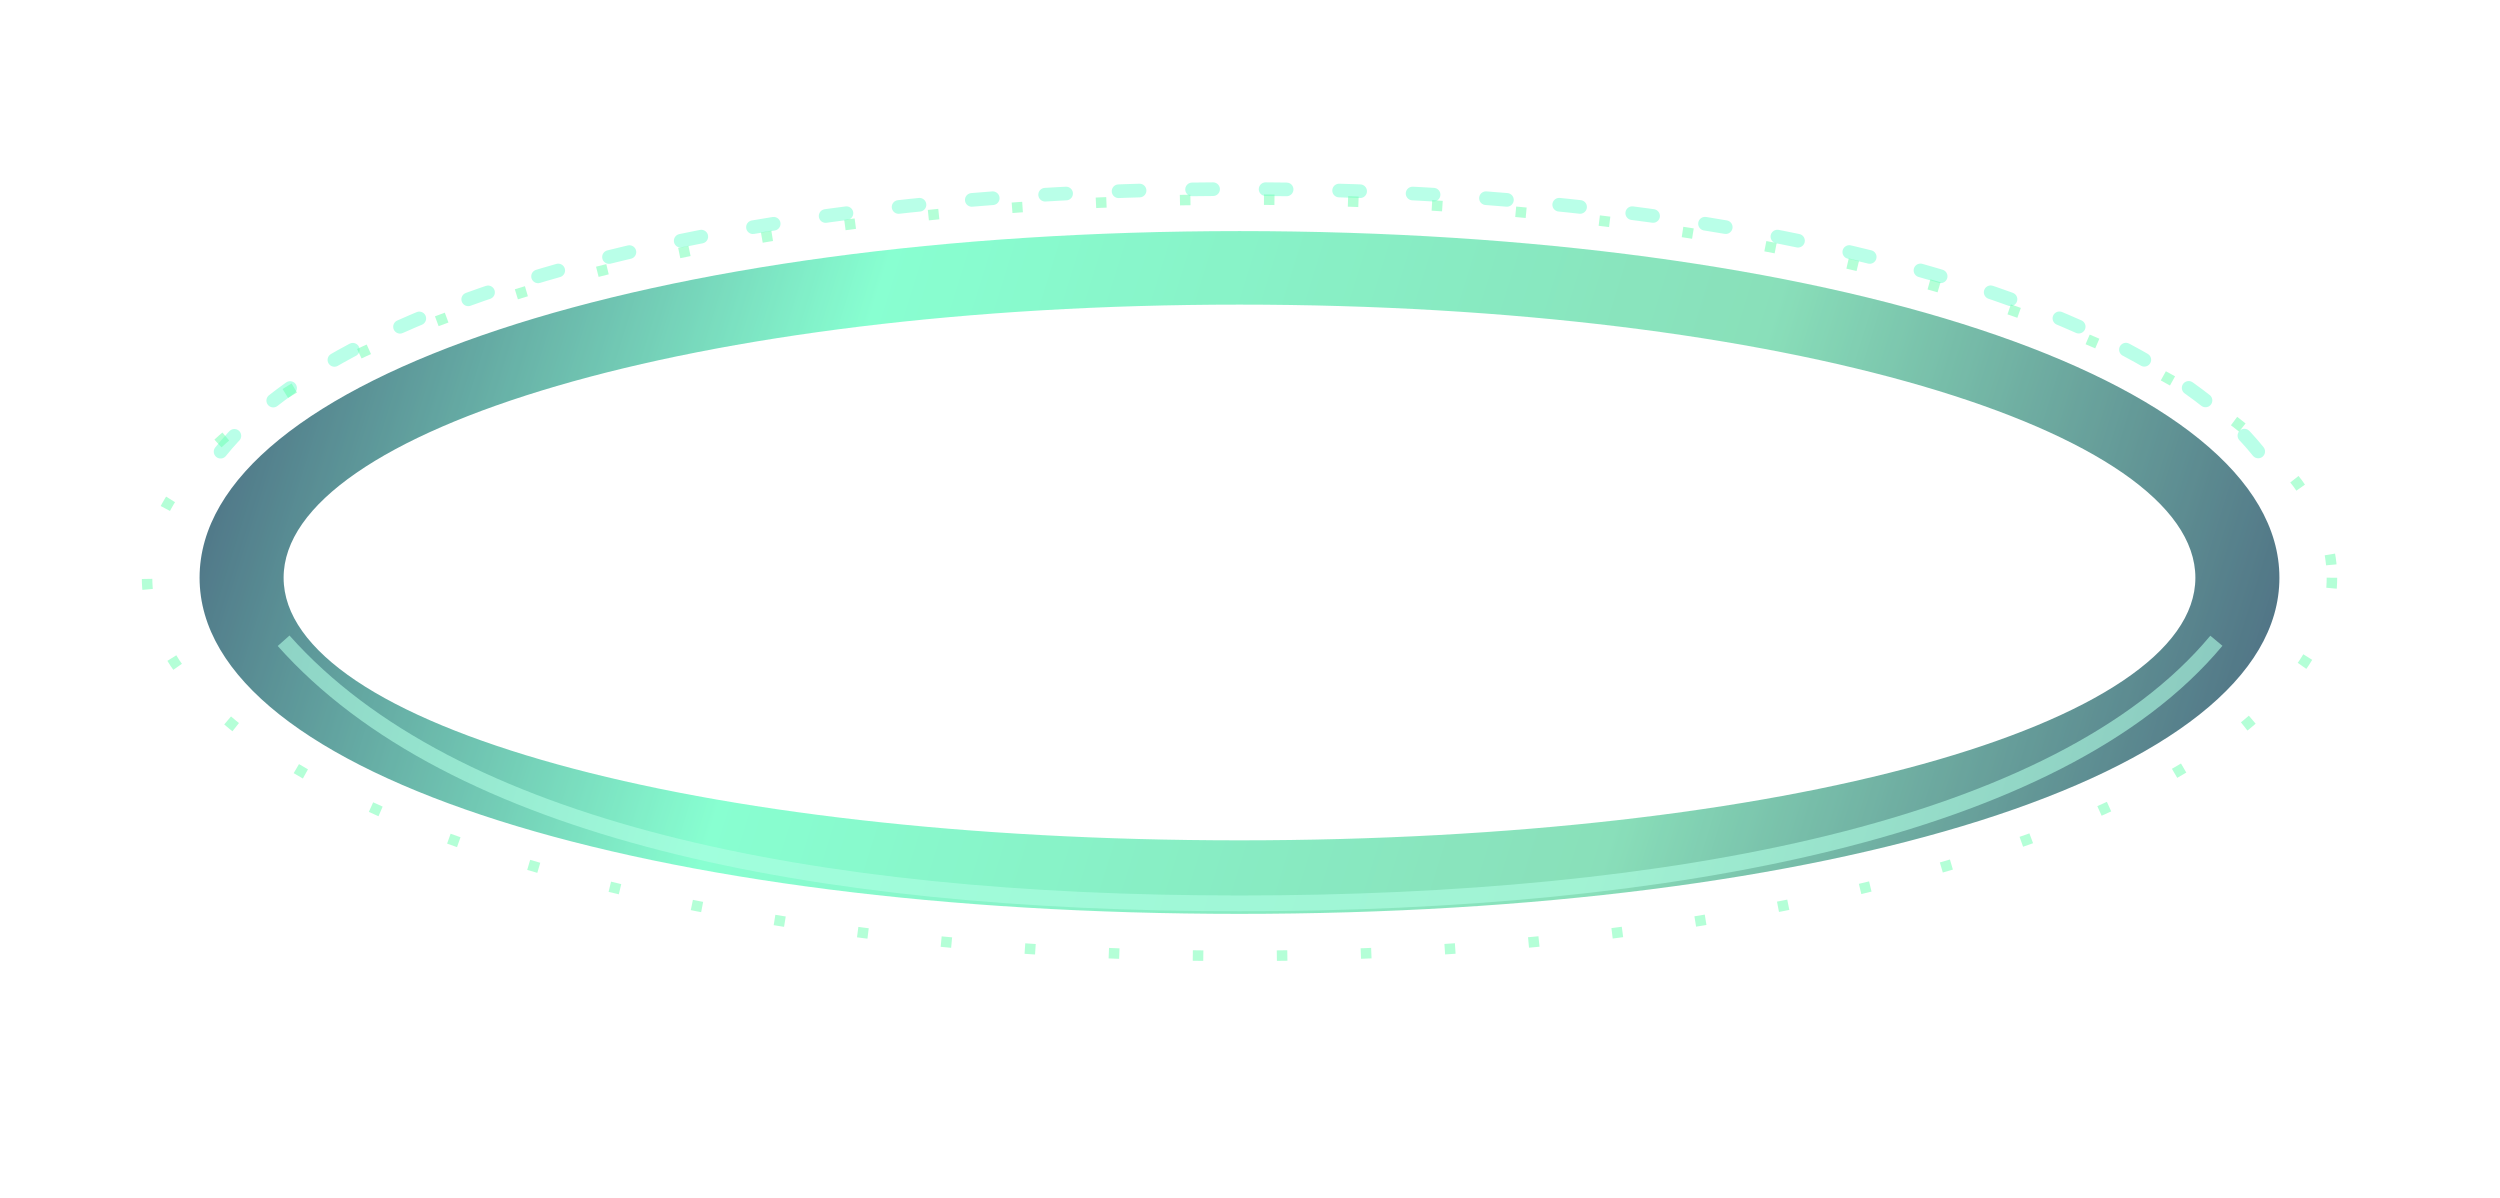
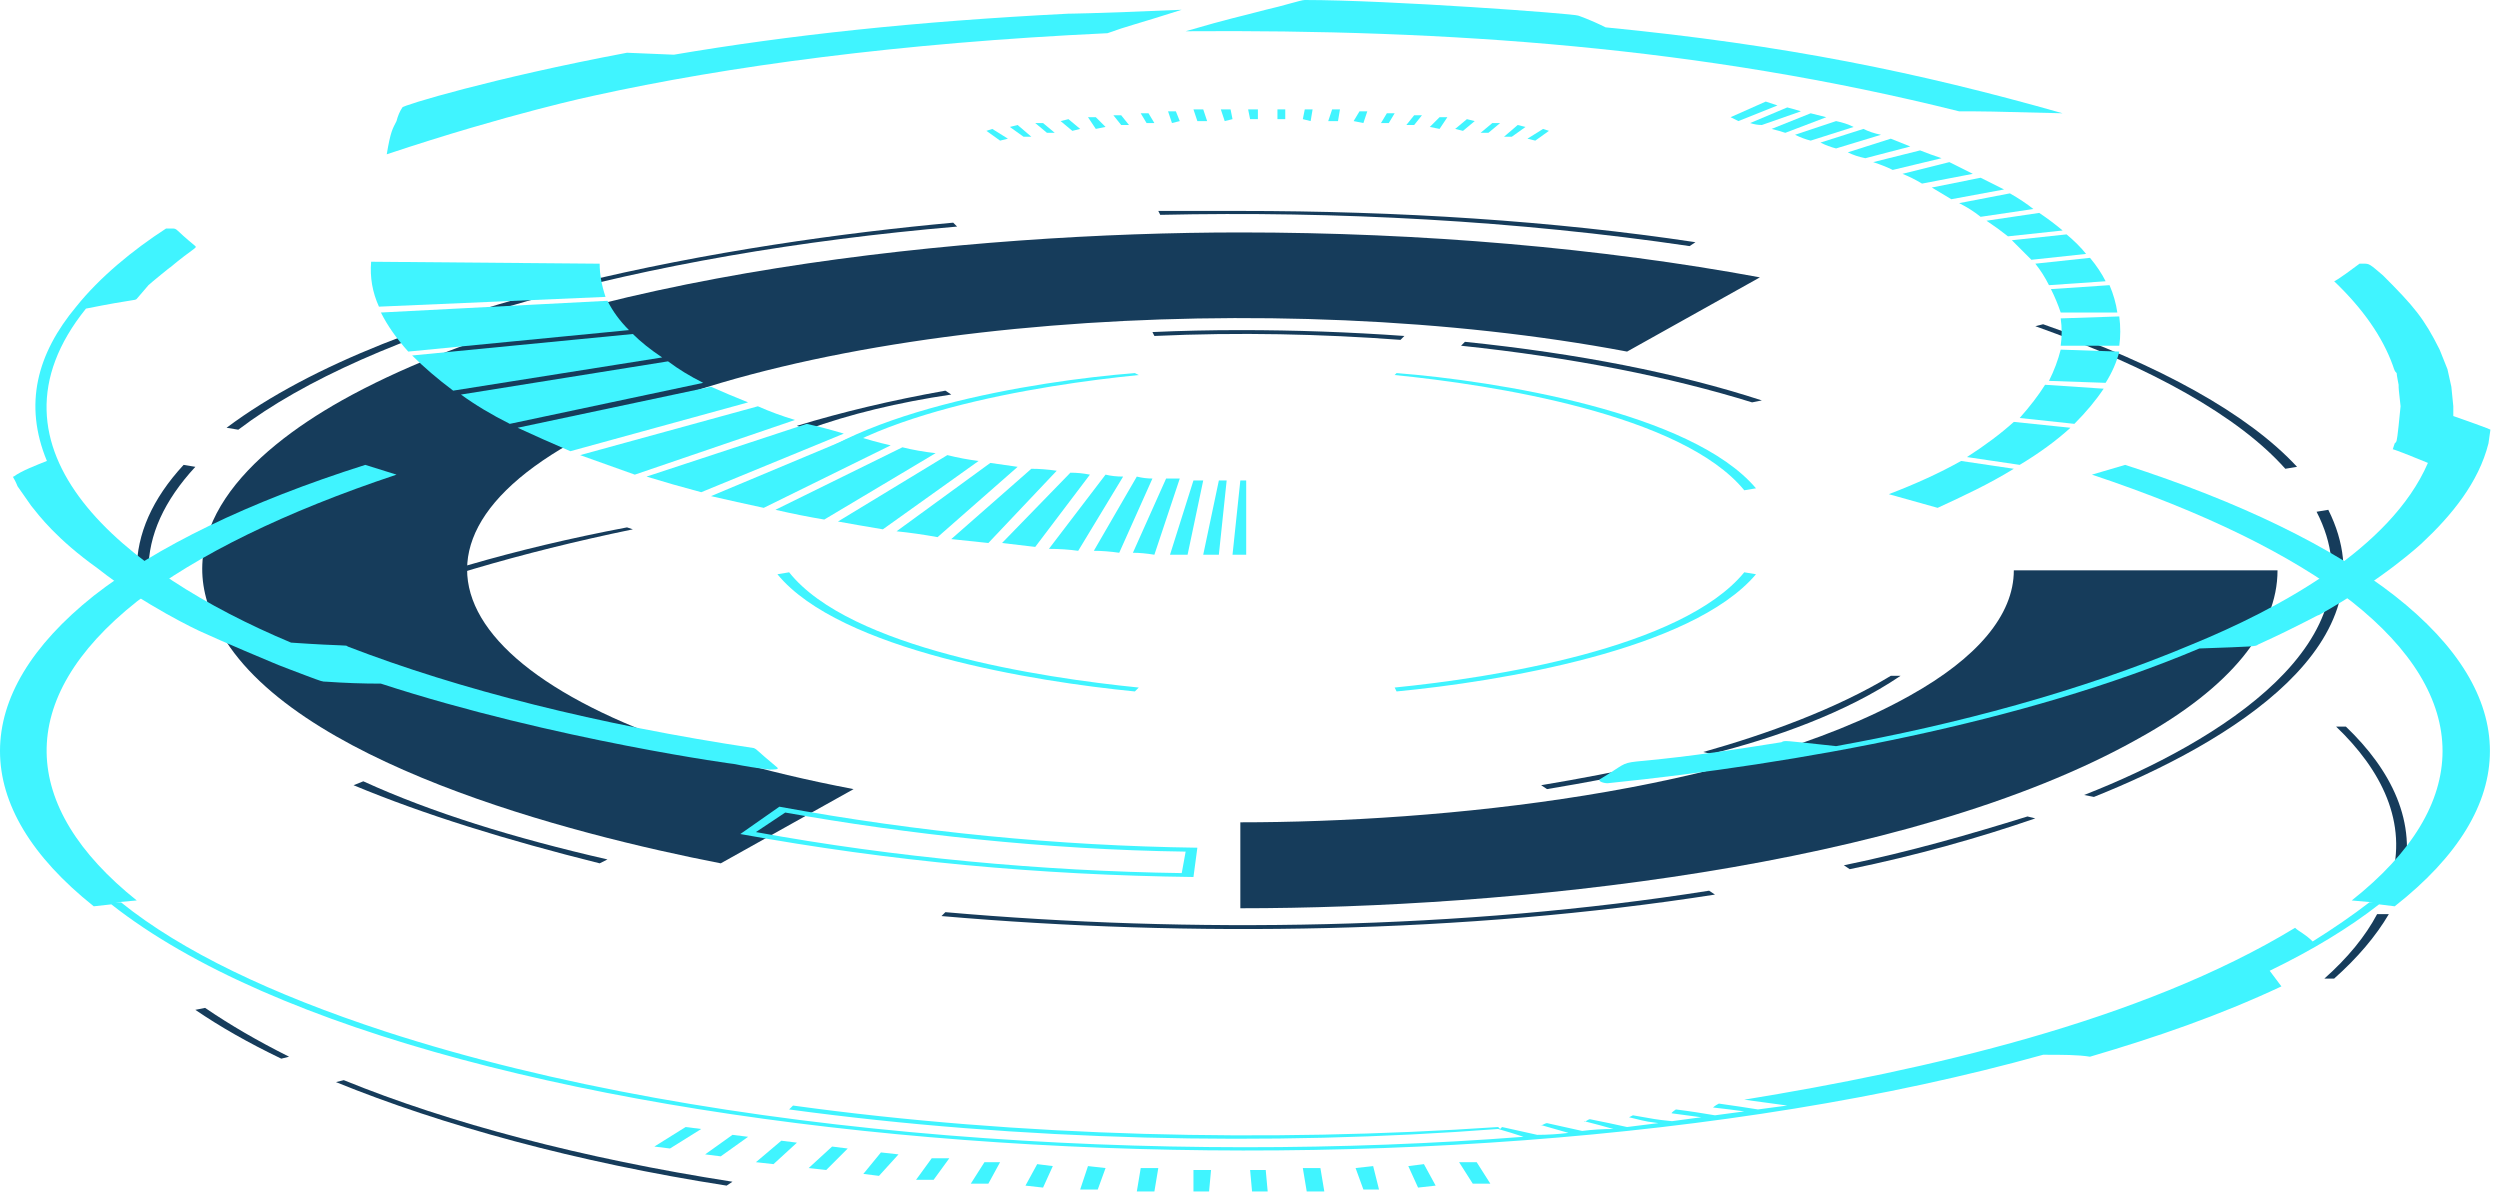
- <svg xmlns="http://www.w3.org/2000/svg" viewBox="0 0 238 114" fill="none">
-   <defs>
-     <linearGradient id="ring" x1="20" y1="25" x2="216" y2="86" gradientUnits="userSpaceOnUse">
-       <stop stop-color="#163C5B" />
-       <stop offset=".3" stop-color="#66ffc4" />
-       <stop offset=".7" stop-color="#68d6a6" />
-       <stop offset="1" stop-color="#163C5B" />
-     </linearGradient>
-   </defs>
-   <path d="M118 22C62 22 19 36 19 55s43 32 99 32 99-13 99-32-43-33-99-33Zm0 7c52 0 91 12 91 26s-39 25-91 25S27 69 27 55s39-26 91-26Z" fill="url(#ring)" opacity=".78" />
-   <path d="M21 43c12-15 50-25 97-25s85 10 97 25" stroke="#a2ffe0" stroke-width="1.3" stroke-linecap="round" stroke-dasharray="2 5" opacity=".75" />
-   <ellipse cx="118" cy="55" rx="104" ry="36" stroke="#69ffaf" stroke-width="1" stroke-dasharray="1 7" opacity=".5" />
-   <path d="M27 61c16 18 50 25 91 25s78-7 93-25" stroke="#b1ffe5" stroke-width="1.5" opacity=".6" />
+ <svg xmlns="http://www.w3.org/2000/svg" width="238" height="114" viewBox="0 0 238 114" fill="none">
+   <path d="M118.08 22.128C92.604 22.128 54.485 25.847 32.542 38.12C23.617 43.14 15.807 50.764 20.828 59.876C27.522 72.52 54.299 79.401 68.617 82.19L81.261 75.124C46.117 68.43 34.03 53.739 54.299 42.211C75.683 30.31 121.427 27.149 154.898 33.471L167.542 26.405C152.48 23.616 135.373 22.128 118.08 22.128Z" fill="#163C5B" />
+   <path d="M216.82 54.297H191.716C191.716 58.574 188.183 62.665 181.861 66.198C165.311 75.495 137.047 78.284 118.08 78.284V86.466C143.369 86.466 181.489 82.747 203.617 70.289C212.357 65.454 216.82 59.875 216.82 54.297Z" fill="#163C5B" />
+   <path d="M90.744 21.198C70.289 23.058 37.934 28.45 21.57 40.723L22.686 40.909C35.145 31.425 60.806 24.174 91.116 21.57L90.744 21.198Z" fill="#163C5B" />
+   <path d="M17.48 44.256C14.505 47.479 13.018 50.826 13.018 54.297H14.133C14.133 50.95 15.621 47.665 18.596 44.442L17.48 44.256Z" fill="#163C5B" />
+   <path d="M34.588 74.38L33.658 74.752C40.352 77.541 48.162 79.958 57.088 82.19L57.832 81.818C48.906 79.772 41.096 77.355 34.588 74.38Z" fill="#163C5B" />
+   <path d="M162.707 84.793C139.278 88.512 113.245 88.884 90.001 86.838L89.629 87.21C113.245 89.256 139.464 88.884 163.265 85.165L162.707 84.793Z" fill="#163C5B" />
+   <path d="M193.016 77.727C187.624 79.4 181.859 81.074 175.537 82.375L176.095 82.747C182.417 81.446 188.368 79.772 193.76 77.912L193.016 77.727Z" fill="#163C5B" />
+   <path d="M221.654 48.533L220.538 48.719C226.861 60.992 211.241 70.661 198.41 75.682L199.34 75.868C212.356 70.661 227.976 61.178 221.654 48.533Z" fill="#163C5B" />
+   <path d="M194.505 30.867L193.762 31.053C204.733 34.958 213.101 39.607 217.563 44.627L218.679 44.441C214.03 39.421 205.662 34.772 194.505 30.867Z" fill="#163C5B" />
+   <path d="M118.079 20.082C115.476 20.082 112.873 20.082 110.27 20.082L110.456 20.454C127.191 20.082 144.484 21.012 160.848 23.429L161.406 23.057C147.832 21.012 133.141 20.082 118.079 20.082Z" fill="#163C5B" />
+   <path d="M157.316 72.706C153.969 73.45 150.436 74.132 146.717 74.751L147.275 75.123C150.994 74.504 154.589 73.822 158.06 73.078L157.316 72.706Z" fill="#163C5B" />
+   <path d="M180.002 64.339C174.795 67.5 168.101 69.917 162.15 71.591L162.894 71.777C168.845 70.289 175.725 67.872 180.931 64.339H180.002Z" fill="#163C5B" />
+   <path d="M139.464 32.541L139.092 32.913C149.691 34.029 158.989 35.888 166.798 38.306L167.728 38.12C159.732 35.516 150.249 33.657 139.464 32.541Z" fill="#163C5B" />
+   <path d="M118.079 31.426C115.227 31.426 112.438 31.488 109.711 31.612L109.897 31.984C117.893 31.612 125.889 31.798 133.327 32.355L133.699 31.984C128.492 31.612 123.285 31.426 118.079 31.426Z" fill="#163C5B" />
+   <path d="M90.001 37.19C84.795 38.119 80.146 39.235 75.869 40.537L76.799 40.908C80.89 39.421 85.539 38.305 90.559 37.561L90.001 37.19Z" fill="#163C5B" />
+   <path d="M226.302 87.024C225.186 89.132 223.513 91.177 221.281 93.161H222.211C224.442 91.177 226.178 89.132 227.418 87.024H226.302Z" fill="#163C5B" />
+   <path d="M223.328 69.173H222.398C226.675 73.264 229.279 78.284 227.605 83.863H228.721C230.208 78.284 227.605 73.264 223.328 69.173Z" fill="#163C5B" />
+   <path d="M59.692 50.206C48.907 52.252 39.423 55.041 31.613 58.388L32.357 58.574C40.167 55.413 49.465 52.623 60.25 50.392L59.692 50.206Z" fill="#163C5B" />
+   <path d="M19.526 95.95L18.596 96.136C20.951 97.748 23.678 99.297 26.778 100.785L27.521 100.599C24.546 99.111 21.881 97.562 19.526 95.95Z" fill="#163C5B" />
+   <path d="M32.728 102.83L31.984 103.016C42.026 107.107 54.856 110.64 69.174 112.871L69.732 112.5C55.414 110.268 42.769 106.921 32.728 102.83Z" fill="#163C5B" />
+   <path d="M202.314 44.256L199.153 45.186C209.752 48.719 218.12 52.81 223.884 57.272C235.413 66.384 235.413 76.611 223.884 85.723L225.93 85.909H225.558C223.946 87.148 222.149 88.388 220.165 89.628C219.422 88.884 218.864 88.698 218.492 88.326C203.802 97.252 183.161 101.9 166.054 104.69C167.541 104.876 168.657 105.062 170.145 105.248C169.277 105.372 168.347 105.495 167.355 105.619C166.24 105.434 164.938 105.248 163.636 105.062C163.264 105.248 163.079 105.434 163.079 105.434C164.194 105.558 165.186 105.681 166.054 105.805C165.186 105.929 164.256 106.053 163.264 106.177C162.149 105.991 161.033 105.805 159.545 105.619C159.545 105.619 158.988 105.991 159.174 105.991C160.165 106.115 161.095 106.239 161.963 106.363C161.095 106.487 160.165 106.611 159.174 106.735C157.314 106.549 157.686 106.549 155.455 106.177L155.083 106.363C157.314 106.921 156.756 106.735 157.872 106.921C156.88 107.045 155.888 107.169 154.897 107.293C153.781 107.045 152.603 106.797 151.364 106.549C151.178 106.549 150.806 106.921 150.806 106.735C151.798 106.983 152.727 107.231 153.595 107.479C152.603 107.479 151.612 107.541 150.62 107.665C149.504 107.417 148.388 107.169 147.273 106.921C147.087 106.921 146.529 107.293 146.715 107.107C147.583 107.355 148.45 107.603 149.318 107.851C148.326 107.975 147.335 108.037 146.343 108.037C145.227 107.789 144.112 107.541 142.996 107.293L142.81 107.479L142.624 107.293C120.682 108.781 97.066 108.223 75.496 105.248L75.124 105.619C97.066 108.595 120.868 109.153 142.624 107.479C143.492 107.727 144.298 107.975 145.041 108.223C111.384 110.826 68.616 108.595 36.632 98.181C25.847 94.648 17.293 90.558 11.529 85.909H10.971L13.017 85.723C1.86 76.797 1.302 66.57 13.017 57.272C18.781 52.81 27.149 48.719 37.748 45.186L34.773 44.256C23.616 47.789 14.876 52.066 8.926 56.715C-2.975 66.198 -2.975 76.797 8.926 86.281L10.599 86.095C41.281 110.268 135.186 116.962 194.504 100.413C196.364 100.413 197.851 100.413 198.967 100.599C205.289 98.739 211.24 96.694 217.19 93.905C216.818 93.409 216.446 92.913 216.074 92.417C220.165 90.434 223.636 88.326 226.488 86.095L227.975 86.281C240.062 76.797 240.062 66.198 227.975 56.715C222.025 52.066 213.285 47.789 202.314 44.256Z" fill="#40F4FF" />
+   <path d="M132.955 35.517L132.77 35.703C142.067 36.632 160.104 39.422 166.055 46.674L167.17 46.488C161.034 39.236 142.439 36.26 132.955 35.517Z" fill="#40F4FF" />
+   <path d="M108.039 35.517C98.555 36.26 79.96 39.236 74.01 46.488L75.126 46.674C80.89 39.422 99.113 36.632 108.411 35.703L108.039 35.517Z" fill="#40F4FF" />
+   <path d="M75.126 54.483L74.01 54.669C79.96 61.921 98.555 64.897 108.039 65.826L108.411 65.454C99.113 64.525 80.89 61.736 75.126 54.483Z" fill="#40F4FF" />
+   <path d="M166.055 54.483C160.104 61.736 142.067 64.525 132.77 65.454L132.955 65.826C142.625 64.897 161.034 61.921 167.17 54.669L166.055 54.483Z" fill="#40F4FF" />
+   <path d="M120.497 111.384H119.01L119.196 113.429H120.683L120.497 111.384Z" fill="#40F4FF" />
+   <path d="M125.703 111.198H124.029L124.401 113.43H126.075L125.703 111.198Z" fill="#40F4FF" />
+   <path d="M130.724 111.012L129.051 111.198L129.795 113.243H131.282L130.724 111.012Z" fill="#40F4FF" />
+   <path d="M135.558 110.826L134.07 111.012L135 113.058L136.674 112.872L135.558 110.826Z" fill="#40F4FF" />
+   <path d="M140.58 110.641H138.906L140.208 112.686H141.881L140.58 110.641Z" fill="#40F4FF" />
+   <path d="M65.27 107.293L62.295 109.152L63.782 109.338L66.758 107.479L65.27 107.293Z" fill="#40F4FF" />
+   <path d="M69.732 108.037L67.129 109.897L68.617 110.083L71.22 108.223L69.732 108.037Z" fill="#40F4FF" />
+   <path d="M74.38 108.595L71.963 110.64L73.636 110.826L75.868 108.781L74.38 108.595Z" fill="#40F4FF" />
+   <path d="M79.216 109.152L76.984 111.198L78.658 111.384L80.703 109.338L79.216 109.152Z" fill="#40F4FF" />
+   <path d="M83.865 109.711L82.191 111.756L83.679 111.942L85.538 109.897L83.865 109.711Z" fill="#40F4FF" />
+   <path d="M88.698 110.269L87.211 112.314H88.884L90.372 110.269H88.698Z" fill="#40F4FF" />
+   <path d="M93.72 110.641L92.418 112.686H94.091L95.207 110.641H93.72Z" fill="#40F4FF" />
+   <path d="M98.741 110.826L97.625 112.872L99.299 113.058L100.228 111.012L98.741 110.826Z" fill="#40F4FF" />
+   <path d="M103.576 111.012L102.832 113.243H104.506L105.249 111.198L103.576 111.012Z" fill="#40F4FF" />
+   <path d="M108.597 111.198L108.225 113.43H109.898L110.27 111.198H108.597Z" fill="#40F4FF" />
+   <path d="M113.617 111.384V113.429H115.105L115.291 111.384H113.617Z" fill="#40F4FF" />
+   <path d="M72.15 38.678L55.228 43.327C56.964 43.946 58.7 44.566 60.435 45.186L75.683 39.979C74.443 39.608 73.266 39.174 72.15 38.678Z" fill="#40F4FF" />
+   <path d="M101.901 45L95.393 51.694C96.508 51.818 97.562 51.942 98.554 52.066L103.76 45.186C103.141 45.062 102.521 45 101.901 45Z" fill="#40F4FF" />
+   <path d="M35.332 24.917C35.208 26.405 35.456 27.83 36.076 29.194L57.646 28.264C57.274 27.148 57.088 26.095 57.088 25.103L35.332 24.917Z" fill="#40F4FF" />
+   <path d="M94.277 44.07L85.352 50.579C86.591 50.703 87.893 50.889 89.257 51.136L96.88 44.442C96.013 44.318 95.145 44.194 94.277 44.07Z" fill="#40F4FF" />
+   <path d="M98.183 44.628L90.559 51.322C91.798 51.446 92.976 51.57 94.092 51.694L100.6 44.814C99.732 44.69 98.926 44.628 98.183 44.628Z" fill="#40F4FF" />
+   <path d="M67.686 36.818L49.277 40.723C50.889 41.467 52.562 42.211 54.298 42.955L71.219 38.306C69.98 37.81 68.802 37.314 67.686 36.818Z" fill="#40F4FF" />
+   <path d="M60.249 31.797L39.236 33.842C40.352 34.958 41.654 36.074 43.141 37.189L63.038 34.028C61.922 33.285 60.993 32.541 60.249 31.797Z" fill="#40F4FF" />
+   <path d="M63.596 34.4L43.885 37.562C45.248 38.553 46.798 39.483 48.533 40.351L66.943 36.446C65.703 35.826 64.587 35.144 63.596 34.4Z" fill="#40F4FF" />
+   <path d="M57.832 28.636L36.262 29.752C36.882 30.991 37.749 32.231 38.865 33.471L59.877 31.425C59.01 30.557 58.328 29.628 57.832 28.636Z" fill="#40F4FF" />
+   <path d="M90.187 43.326L79.773 49.648C81.137 49.896 82.563 50.144 84.05 50.392L93.162 43.884C92.17 43.76 91.178 43.574 90.187 43.326Z" fill="#40F4FF" />
+   <path d="M116.035 45.743L114.547 52.809C115.043 52.809 115.539 52.809 116.035 52.809L116.778 45.743C116.53 45.743 116.283 45.743 116.035 45.743Z" fill="#40F4FF" />
+   <path d="M113.616 45.743L111.385 52.809C112.005 52.809 112.562 52.809 113.058 52.809L114.546 45.743C114.298 45.743 113.988 45.743 113.616 45.743Z" fill="#40F4FF" />
+   <path d="M118.08 45.743L117.336 52.809C117.832 52.809 118.266 52.809 118.638 52.809V45.743C118.514 45.743 118.328 45.743 118.08 45.743Z" fill="#40F4FF" />
+   <path d="M111.013 45.558L107.852 52.624C108.471 52.624 109.153 52.686 109.897 52.81L112.314 45.558C111.819 45.558 111.385 45.558 111.013 45.558Z" fill="#40F4FF" />
+   <path d="M108.224 45.371L104.133 52.437C104.877 52.437 105.682 52.499 106.55 52.623L109.711 45.557C109.215 45.557 108.72 45.495 108.224 45.371Z" fill="#40F4FF" />
+   <path d="M85.909 42.582L73.822 48.532C75.434 48.904 76.983 49.214 78.471 49.462L89.07 43.14C87.954 43.016 86.901 42.83 85.909 42.582Z" fill="#40F4FF" />
+   <path d="M81.448 41.467L67.688 47.231C69.299 47.603 70.972 47.975 72.708 48.347L84.795 42.397C83.679 42.149 82.564 41.839 81.448 41.467Z" fill="#40F4FF" />
+   <path d="M105.248 45.185L99.856 52.252C100.847 52.252 101.777 52.314 102.645 52.438L106.922 45.371C106.302 45.371 105.744 45.309 105.248 45.185Z" fill="#40F4FF" />
+   <path d="M76.799 40.351L61.551 45.371C63.162 45.867 64.898 46.363 66.757 46.859L80.332 41.28C79.092 40.908 77.914 40.599 76.799 40.351Z" fill="#40F4FF" />
+   <path d="M188.555 16.921L183.906 17.851C184.526 18.223 185.146 18.594 185.766 18.966L190.786 18.037C190.043 17.665 189.299 17.293 188.555 16.921Z" fill="#40F4FF" />
+   <path d="M182.791 14.318L178.328 15.434C179.072 15.682 179.692 15.93 180.188 16.178L184.836 15.062C184.093 14.814 183.411 14.566 182.791 14.318Z" fill="#40F4FF" />
+   <path d="M185.58 15.434L181.117 16.549C181.737 16.797 182.357 17.107 182.977 17.479L187.811 16.549C187.068 16.177 186.324 15.806 185.58 15.434Z" fill="#40F4FF" />
+   <path d="M194.134 20.269L189.113 21.012C189.857 21.508 190.539 22.004 191.159 22.5L196.365 21.942C195.621 21.322 194.878 20.764 194.134 20.269Z" fill="#40F4FF" />
+   <path d="M191.345 18.409L186.51 19.339C187.254 19.711 187.935 20.145 188.555 20.641L193.576 19.897C192.956 19.401 192.212 18.905 191.345 18.409Z" fill="#40F4FF" />
+   <path d="M174.794 11.528L170.889 12.83C171.385 13.078 171.88 13.264 172.376 13.388L176.467 12.086C175.971 11.838 175.413 11.652 174.794 11.528Z" fill="#40F4FF" />
+   <path d="M172.377 10.785L168.658 12.273C169.154 12.397 169.588 12.521 169.96 12.645L173.865 11.157C173.369 11.033 172.873 10.909 172.377 10.785Z" fill="#40F4FF" />
+   <path d="M168.099 9.669L164.752 11.157C165 11.28 165.248 11.405 165.496 11.528L169.215 10.041C168.843 9.917 168.471 9.793 168.099 9.669Z" fill="#40F4FF" />
+   <path d="M196.736 22.314L191.529 22.871C192.149 23.491 192.769 24.111 193.389 24.731L198.595 24.173C198.1 23.553 197.48 22.933 196.736 22.314Z" fill="#40F4FF" />
+   <path d="M177.398 12.273L173.307 13.574C173.803 13.822 174.298 14.008 174.794 14.132L179.071 12.83C178.451 12.706 177.893 12.52 177.398 12.273Z" fill="#40F4FF" />
+   <path d="M180.001 13.202L175.91 14.504C176.406 14.752 176.964 14.938 177.584 15.062L181.861 13.946C181.241 13.698 180.621 13.45 180.001 13.202Z" fill="#40F4FF" />
+   <path d="M194.691 36.632C194.071 37.624 193.265 38.677 192.273 39.793L197.48 40.351C198.596 39.235 199.525 38.119 200.269 37.004L194.691 36.632Z" fill="#40F4FF" />
+   <path d="M170.146 10.227L166.613 11.714C166.985 11.838 167.357 11.9 167.729 11.9L171.448 10.598C171.076 10.475 170.642 10.351 170.146 10.227Z" fill="#40F4FF" />
+   <path d="M196.178 33.285C195.93 34.277 195.558 35.269 195.062 36.26L200.455 36.446C201.075 35.455 201.509 34.463 201.757 33.471L196.178 33.285Z" fill="#40F4FF" />
+   <path d="M201.756 30.124L196.178 30.31C196.302 31.178 196.302 32.045 196.178 32.913H201.756C201.88 32.045 201.88 31.116 201.756 30.124Z" fill="#40F4FF" />
+   <path d="M186.695 43.884C184.711 44.999 182.418 46.053 179.814 47.045L184.463 48.347C186.881 47.231 189.298 46.115 191.715 44.628L186.695 43.884Z" fill="#40F4FF" />
+   <path d="M191.717 40.165C190.477 41.281 188.989 42.396 187.254 43.512L192.275 44.256C194.134 43.14 195.746 41.962 197.109 40.723L191.717 40.165Z" fill="#40F4FF" />
+   <path d="M200.827 27.148L195.248 27.52C195.62 28.264 195.93 29.008 196.178 29.752H201.57C201.446 28.884 201.198 28.016 200.827 27.148Z" fill="#40F4FF" />
+   <path d="M198.968 24.545L193.762 25.103C194.258 25.723 194.691 26.404 195.063 27.148L200.456 26.776C200.084 26.032 199.588 25.289 198.968 24.545Z" fill="#40F4FF" />
+   <path d="M225.001 25.102C224.877 25.102 224.753 25.102 224.629 25.102C222.398 26.776 222.212 26.776 222.212 26.776C224.939 29.379 226.799 32.045 227.791 34.772C227.977 35.33 227.977 35.33 228.162 35.516C228.162 35.702 228.348 36.632 228.348 36.632C228.348 37.003 228.348 37.003 228.534 38.677L228.348 40.536C228.162 42.21 228.162 42.024 227.976 42.21L227.791 42.768C227.791 42.768 227.976 42.768 231.138 44.069C227.605 52.251 216.82 58.016 208.638 61.363C198.039 65.826 186.138 68.987 174.795 71.032C169.588 70.475 169.96 70.474 169.588 70.66C151.179 73.636 156.944 71.404 152.295 74.193C152.109 74.379 152.667 74.565 153.038 74.565C171.262 72.706 192.646 68.801 209.381 61.735C214.588 61.549 214.774 61.549 214.96 61.363C219.051 59.503 220.91 58.388 220.724 58.574C227.047 55.041 230.58 51.694 230.58 51.694C233.369 49.09 235.972 45.929 236.902 42.21L237.088 40.908C237.088 40.908 237.274 40.908 233.555 39.607V38.677L233.369 36.817L232.997 35.144L232.253 33.284C230.766 30.309 229.836 29.194 226.861 26.218C225.559 25.103 225.559 25.102 225.001 25.102Z" fill="#40F4FF" />
+   <path d="M16.365 21.756C16.117 21.756 15.931 21.756 15.807 21.756C12.646 23.801 9.485 26.405 7.254 29.194C3.535 33.657 2.233 38.491 4.465 43.884C3.535 44.256 2.047 44.814 1.303 45.372C1.117 45.372 1.303 45.372 1.675 46.301L2.977 48.161C3.721 49.091 5.394 51.322 9.299 54.111C13.762 57.644 18.969 60.062 18.969 60.062C21.386 61.177 25.849 63.037 25.849 63.037C26.221 63.223 29.196 64.338 29.196 64.338C30.684 64.896 30.684 64.896 31.055 64.896C32.791 65.02 34.526 65.082 36.262 65.082C52.812 70.475 70.849 72.892 69.733 72.706C70.973 72.954 72.15 73.14 73.266 73.264C73.638 73.264 74.196 73.264 74.01 73.078C71.779 71.219 72.15 71.405 71.778 71.219C56.903 68.987 43.7 65.64 33.101 61.549C32.915 61.363 33.101 61.549 27.708 61.177C11.717 54.483 -2.602 42.768 8.184 29.38C12.832 28.45 12.832 28.636 13.018 28.45L14.134 27.148C14.32 26.962 16.365 25.289 16.179 25.475C18.411 23.615 18.783 23.615 18.597 23.429C16.551 21.756 16.923 21.756 16.365 21.756Z" fill="#40F4FF" />
+   <path d="M112.5 0.93C103.761 1.302 101.715 1.302 101.715 1.302C87.025 2.045 75.124 3.347 64.153 5.207C59.504 5.021 59.876 5.021 59.69 5.021C46.86 7.438 38.306 10.041 38.306 10.227C38.058 10.599 37.872 11.033 37.748 11.529C37.376 12.273 37.19 12.459 36.818 14.69C48.533 10.785 56.529 9.111 56.529 9.111C69.174 6.322 85.537 4.091 105.434 3.161C107.48 2.417 107.851 2.417 112.5 0.93Z" fill="#40F4FF" />
+   <path d="M124.216 0C123.844 0 122.171 0.558 120.497 0.93C117.708 1.674 117.336 1.674 112.873 2.975C137.976 2.789 161.964 4.463 186.509 10.599C188.927 10.599 189.299 10.599 196.365 10.785C182.604 6.88 169.96 4.277 152.852 2.603C151.365 1.859 150.249 1.488 150.249 1.488C149.877 1.302 132.212 0 124.216 0Z" fill="#40F4FF" />
+   <path d="M113.989 80.702L113.617 83.491C98.927 83.305 84.795 82.004 70.477 79.4L74.196 76.797C87.398 79.214 100.6 80.516 113.989 80.702ZM112.873 81.074C99.485 80.888 86.282 79.4 74.753 77.355L71.964 79.214C85.167 81.632 99.299 82.933 112.501 83.119L112.873 81.074Z" fill-rule="evenodd" clip-rule="evenodd" fill="#40F4FF" />
+   <path d="M119.752 10.413H118.822L119.008 11.343H119.752V10.413Z" fill="#40F4FF" />
+   <path d="M117.15 10.413H116.221L116.593 11.529L117.336 11.343L117.15 10.413Z" fill="#40F4FF" />
+   <path d="M114.547 10.413H113.617L113.989 11.529H114.919L114.547 10.413Z" fill="#40F4FF" />
+   <path d="M111.943 10.599H111.199L111.571 11.714L112.315 11.528L111.943 10.599Z" fill="#40F4FF" />
+   <path d="M109.339 10.785H108.596L109.154 11.715H109.897L109.339 10.785Z" fill="#40F4FF" />
+   <path d="M106.736 10.971H105.992L106.736 11.9H107.48L106.736 10.971Z" fill="#40F4FF" />
+   <path d="M104.32 11.156H103.576L104.32 12.272L105.25 12.086L104.32 11.156Z" fill="#40F4FF" />
+   <path d="M101.717 11.343L100.973 11.529L102.088 12.459L102.832 12.273L101.717 11.343Z" fill="#40F4FF" />
+   <path d="M99.299 11.715H98.555L99.67 12.645H100.414L99.299 11.715Z" fill="#40F4FF" />
+   <path d="M96.88 11.9L96.137 12.086L97.438 13.016H98.182L96.88 11.9Z" fill="#40F4FF" />
+   <path d="M94.464 12.273L93.906 12.458L95.208 13.388L95.952 13.202L94.464 12.273Z" fill="#40F4FF" />
+   <path d="M146.902 12.273L145.414 13.202L146.158 13.388L147.459 12.458L146.902 12.273Z" fill="#40F4FF" />
+   <path d="M144.485 11.9L143.184 13.016H143.927L145.229 12.086L144.485 11.9Z" fill="#40F4FF" />
+   <path d="M142.067 11.715L140.951 12.645H141.695L142.811 11.715H142.067Z" fill="#40F4FF" />
+   <path d="M139.649 11.343L138.533 12.273L139.277 12.459L140.393 11.529L139.649 11.343Z" fill="#40F4FF" />
+   <path d="M137.047 11.156L136.117 12.086L137.047 12.272L137.791 11.156H137.047Z" fill="#40F4FF" />
+   <path d="M134.629 10.971L133.885 11.9H134.629L135.372 10.971H134.629Z" fill="#40F4FF" />
+   <path d="M132.027 10.785L131.469 11.715H132.212L132.77 10.785H132.027Z" fill="#40F4FF" />
+   <path d="M129.423 10.599L128.865 11.528L129.795 11.714L130.167 10.599H129.423Z" fill="#40F4FF" />
+   <path d="M126.819 10.413L126.447 11.529H127.377L127.563 10.413H126.819Z" fill="#40F4FF" />
+   <path d="M124.215 10.413L124.029 11.343L124.773 11.529L124.959 10.413H124.215Z" fill="#40F4FF" />
+   <path d="M121.613 10.413V11.343H122.357V10.413H121.613Z" fill="#40F4FF" />
</svg>
